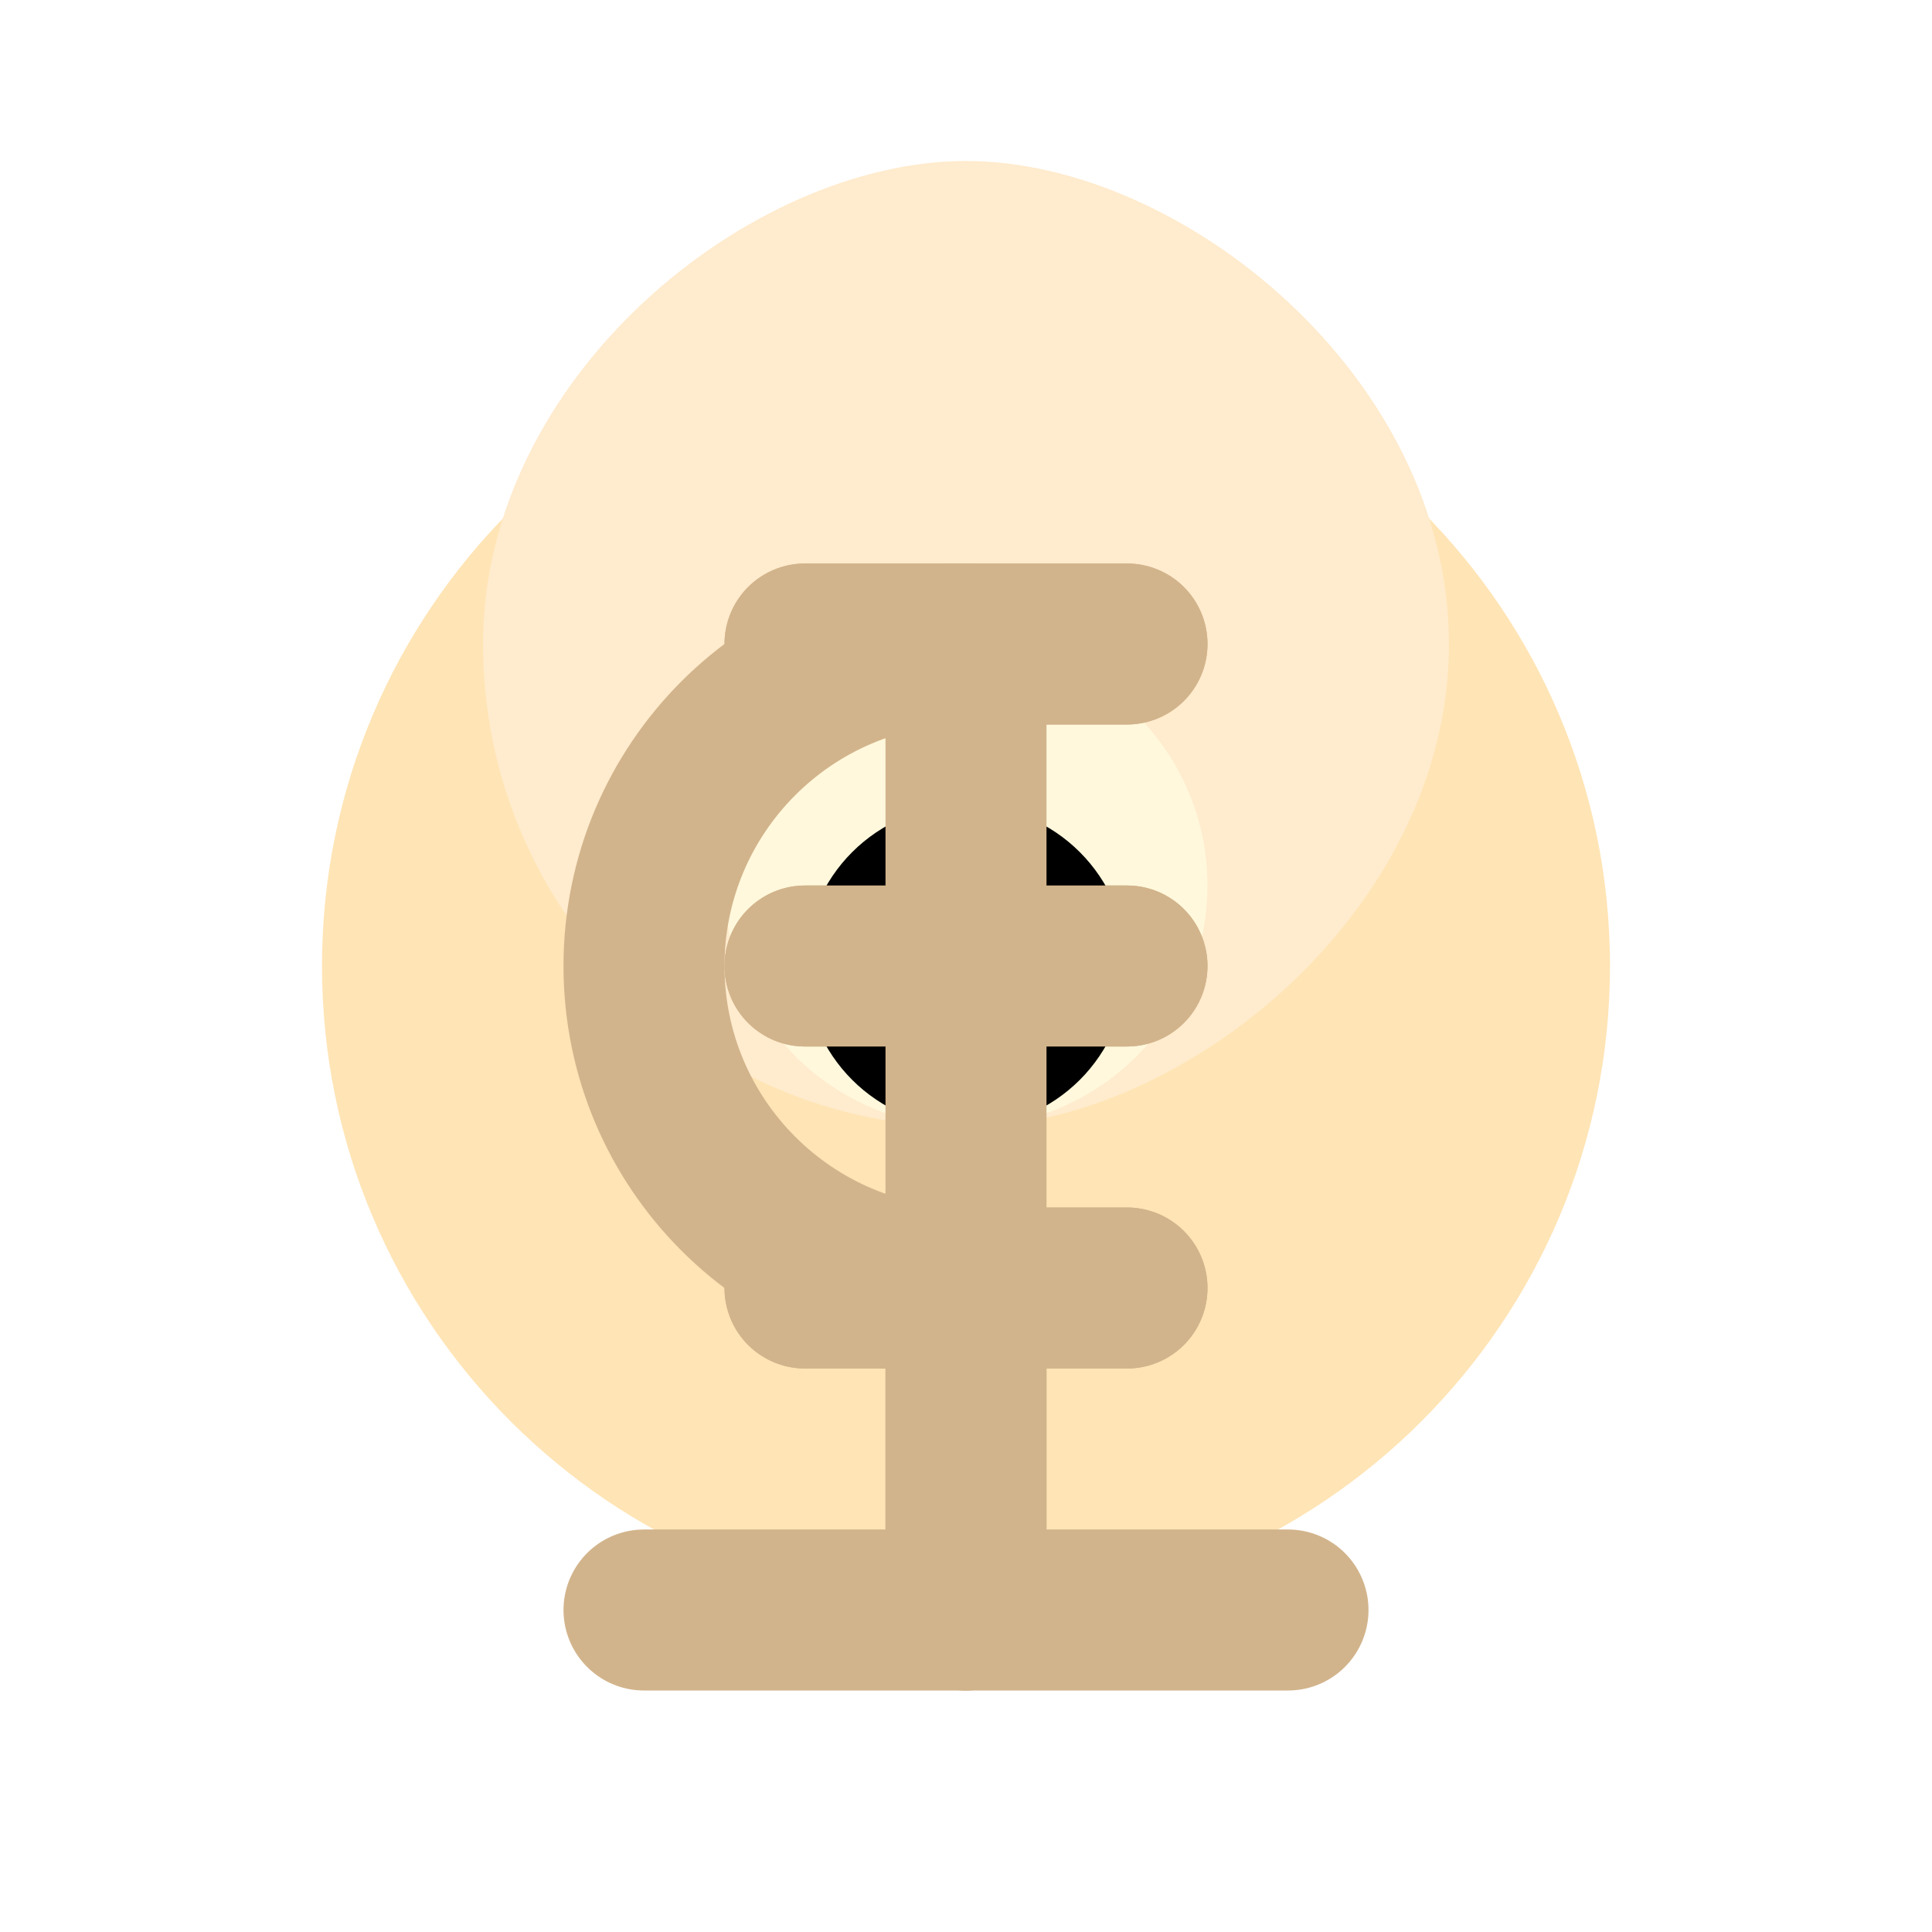
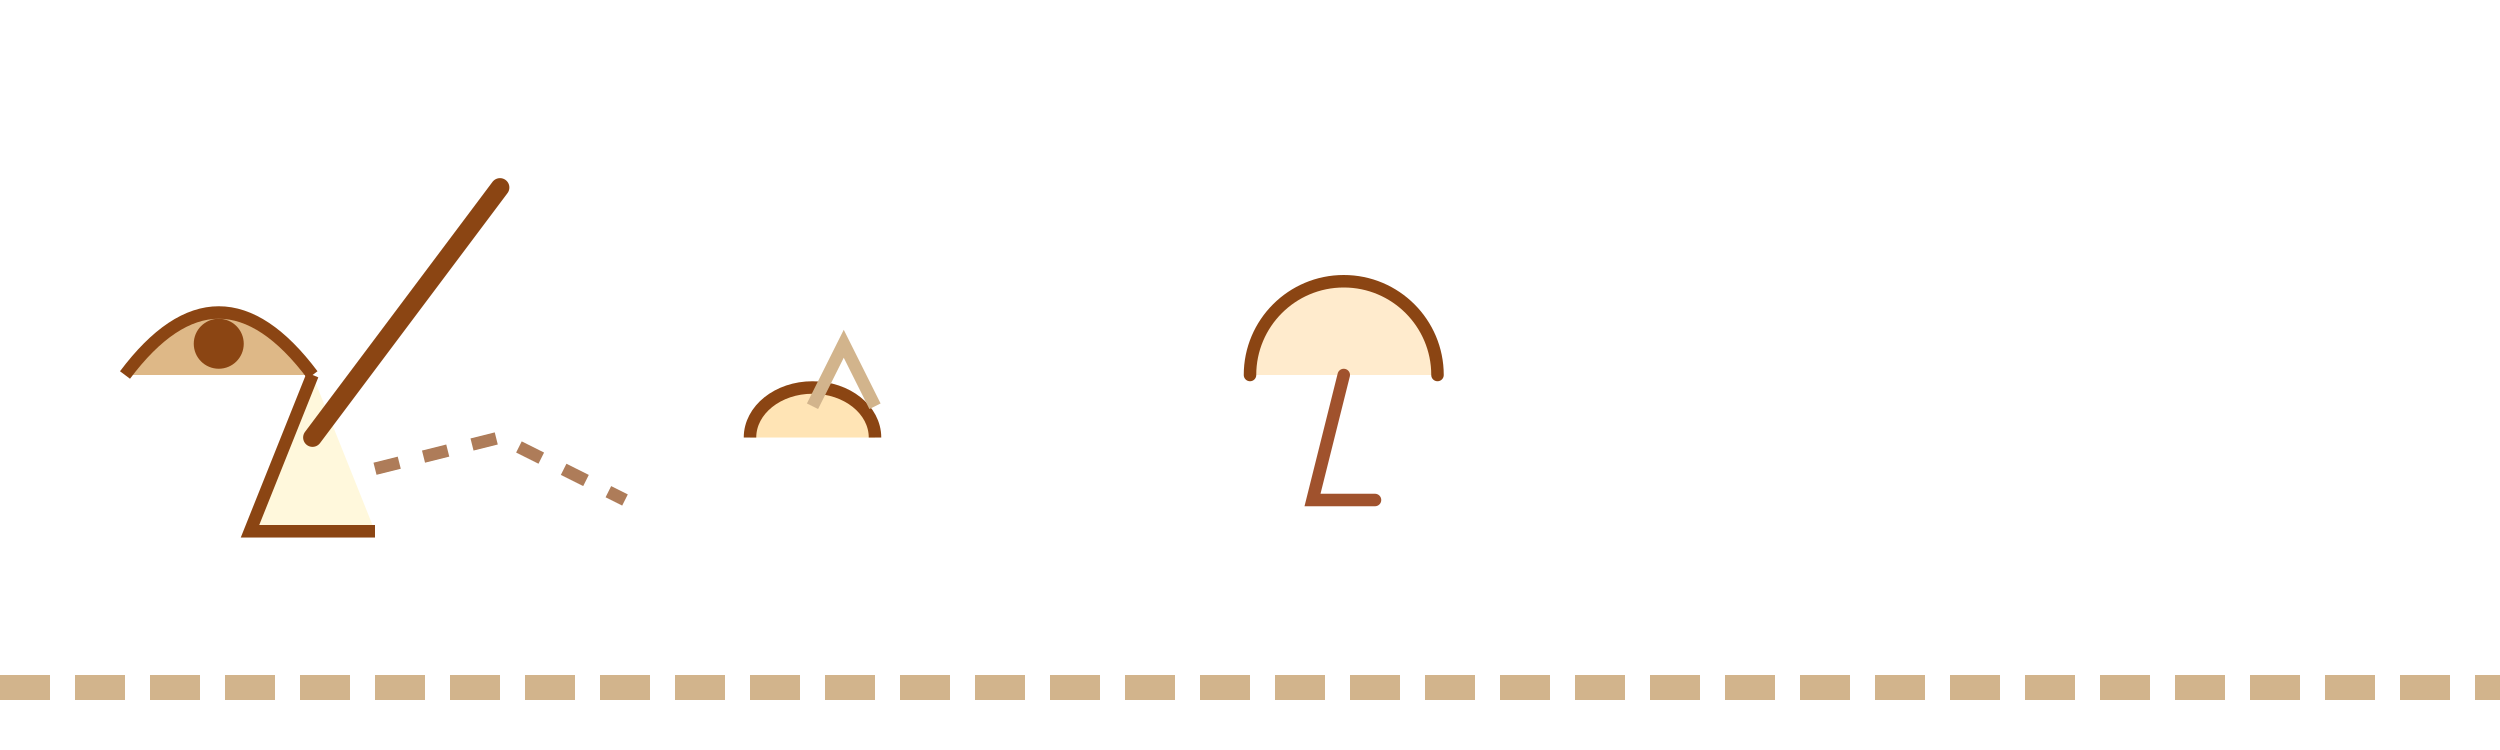
- <svg xmlns="http://www.w3.org/2000/svg" viewBox="0 0 24 24" fill="none" stroke="currentColor" stroke-width="2" stroke-linecap="round" stroke-linejoin="round" class="icon">
-   <path d="M12 20c-4.418 0-8-3.582-8-8s3.582-8 8-8 8 3.582 8 8-3.582 8-8 8z" fill="#FFE4B5" stroke="none" />
-   <path d="M12 14c-3.314 0-6-2.686-6-6s3.314-6 6-6 6 2.686 6 6-3.314 6-6 6z" fill="#FFEBCD" stroke="none" />
-   <path d="M12 14c-1.654 0-3-1.346-3-3s1.346-3 3-3 3 1.346 3 3-1.346 3-3 3z" fill="#FFF8DC" stroke="none" />
-   <path d="M12 14c-0.827 0-1.5-0.673-1.5-1.5s0.673-1.5 1.5-1.5 1.5 0.673 1.5 1.5-0.673 1.5-1.5 1.5z" fill="#FFE4B5" stroke="none" />
-   <path d="M10 12h4" stroke="#D2B48C" stroke-width="2" />
-   <path d="M10 16h4" stroke="#D2B48C" stroke-width="2" />
-   <path d="M10 8h4" stroke="#D2B48C" stroke-width="2" />
-   <circle cx="12" cy="12" r="1" fill="#D2B48C" />
-   <path d="M12 8a4 4 0 1 0 0 8" stroke="#D2B48C" stroke-width="2" />
-   <path d="M12 16v-8" stroke="#D2B48C" stroke-width="2" />
-   <path d="M10 12h4" stroke="#D2B48C" stroke-width="2" />
-   <path d="M10 16h4" stroke="#D2B48C" stroke-width="2" />
-   <path d="M10 8h4" stroke="#D2B48C" stroke-width="2" />
-   <path d="M12 20v-4" stroke="#D2B48C" stroke-width="2" />
-   <path d="M8 20h8" stroke="#D2B48C" stroke-width="2" />
-   <path d="M12 16v4" stroke="#D2B48C" stroke-width="2" />
+ <svg xmlns="http://www.w3.org/2000/svg" viewBox="0 0 400 120" fill="none" stroke="#8B4513" stroke-width="2">
+   <style>
+     @keyframes crawl {
+     0% { transform: translateX(-5px) }
+     50% { transform: translateX(5px) }
+     100% { transform: translateX(-5px) }
+     }
+     .motion { animation: crawl 2s infinite linear }
+   </style>
+   <g transform="translate(20,60)" class="motion">
+     <path d="M0 0Q15-20 30 0" fill="#DEB887" />
+     <path d="M30 0L20 25 40 25" fill="#FFF8DC" />
+     <circle cx="15" cy="-5" r="3" fill="#8B4513" />
+     <path d="M40 15l20-5 20 10" stroke-dasharray="4" opacity="0.7" />
+   </g>
+   <g transform="translate(120,50)">
+     <g transform="translate(0,0)">
+       <path d="M0 20a10 8 0 1 1 20 0" fill="#FFE4B5" />
+       <path d="M10 15l5-10 5 10" stroke="#D2B48C" />
+       <animateTransform attributeName="transform" type="translate" values="0,0; 0,-5; 0,0" dur="1.2s" repeatCount="indefinite" />
+     </g>
+   </g>
+   <g stroke-linecap="round">
+     <path d="M50 70l30-40" stroke-width="3">
+       <animate attributeName="stroke-dashoffset" from="80" to="0" dur="2s" repeatCount="indefinite" />
+     </path>
+     <g transform="translate(200,60)">
+       <path d="M0 0a15 15 0 0 1 30 0" fill="#FFEBCD" />
+       <path d="M15 0l-5 20 10 0" stroke="#A0522D" />
+     </g>
+   </g>
+   <path d="M0 110h400" stroke="#D2B48C" stroke-width="4" stroke-dasharray="8 4" />
</svg>
